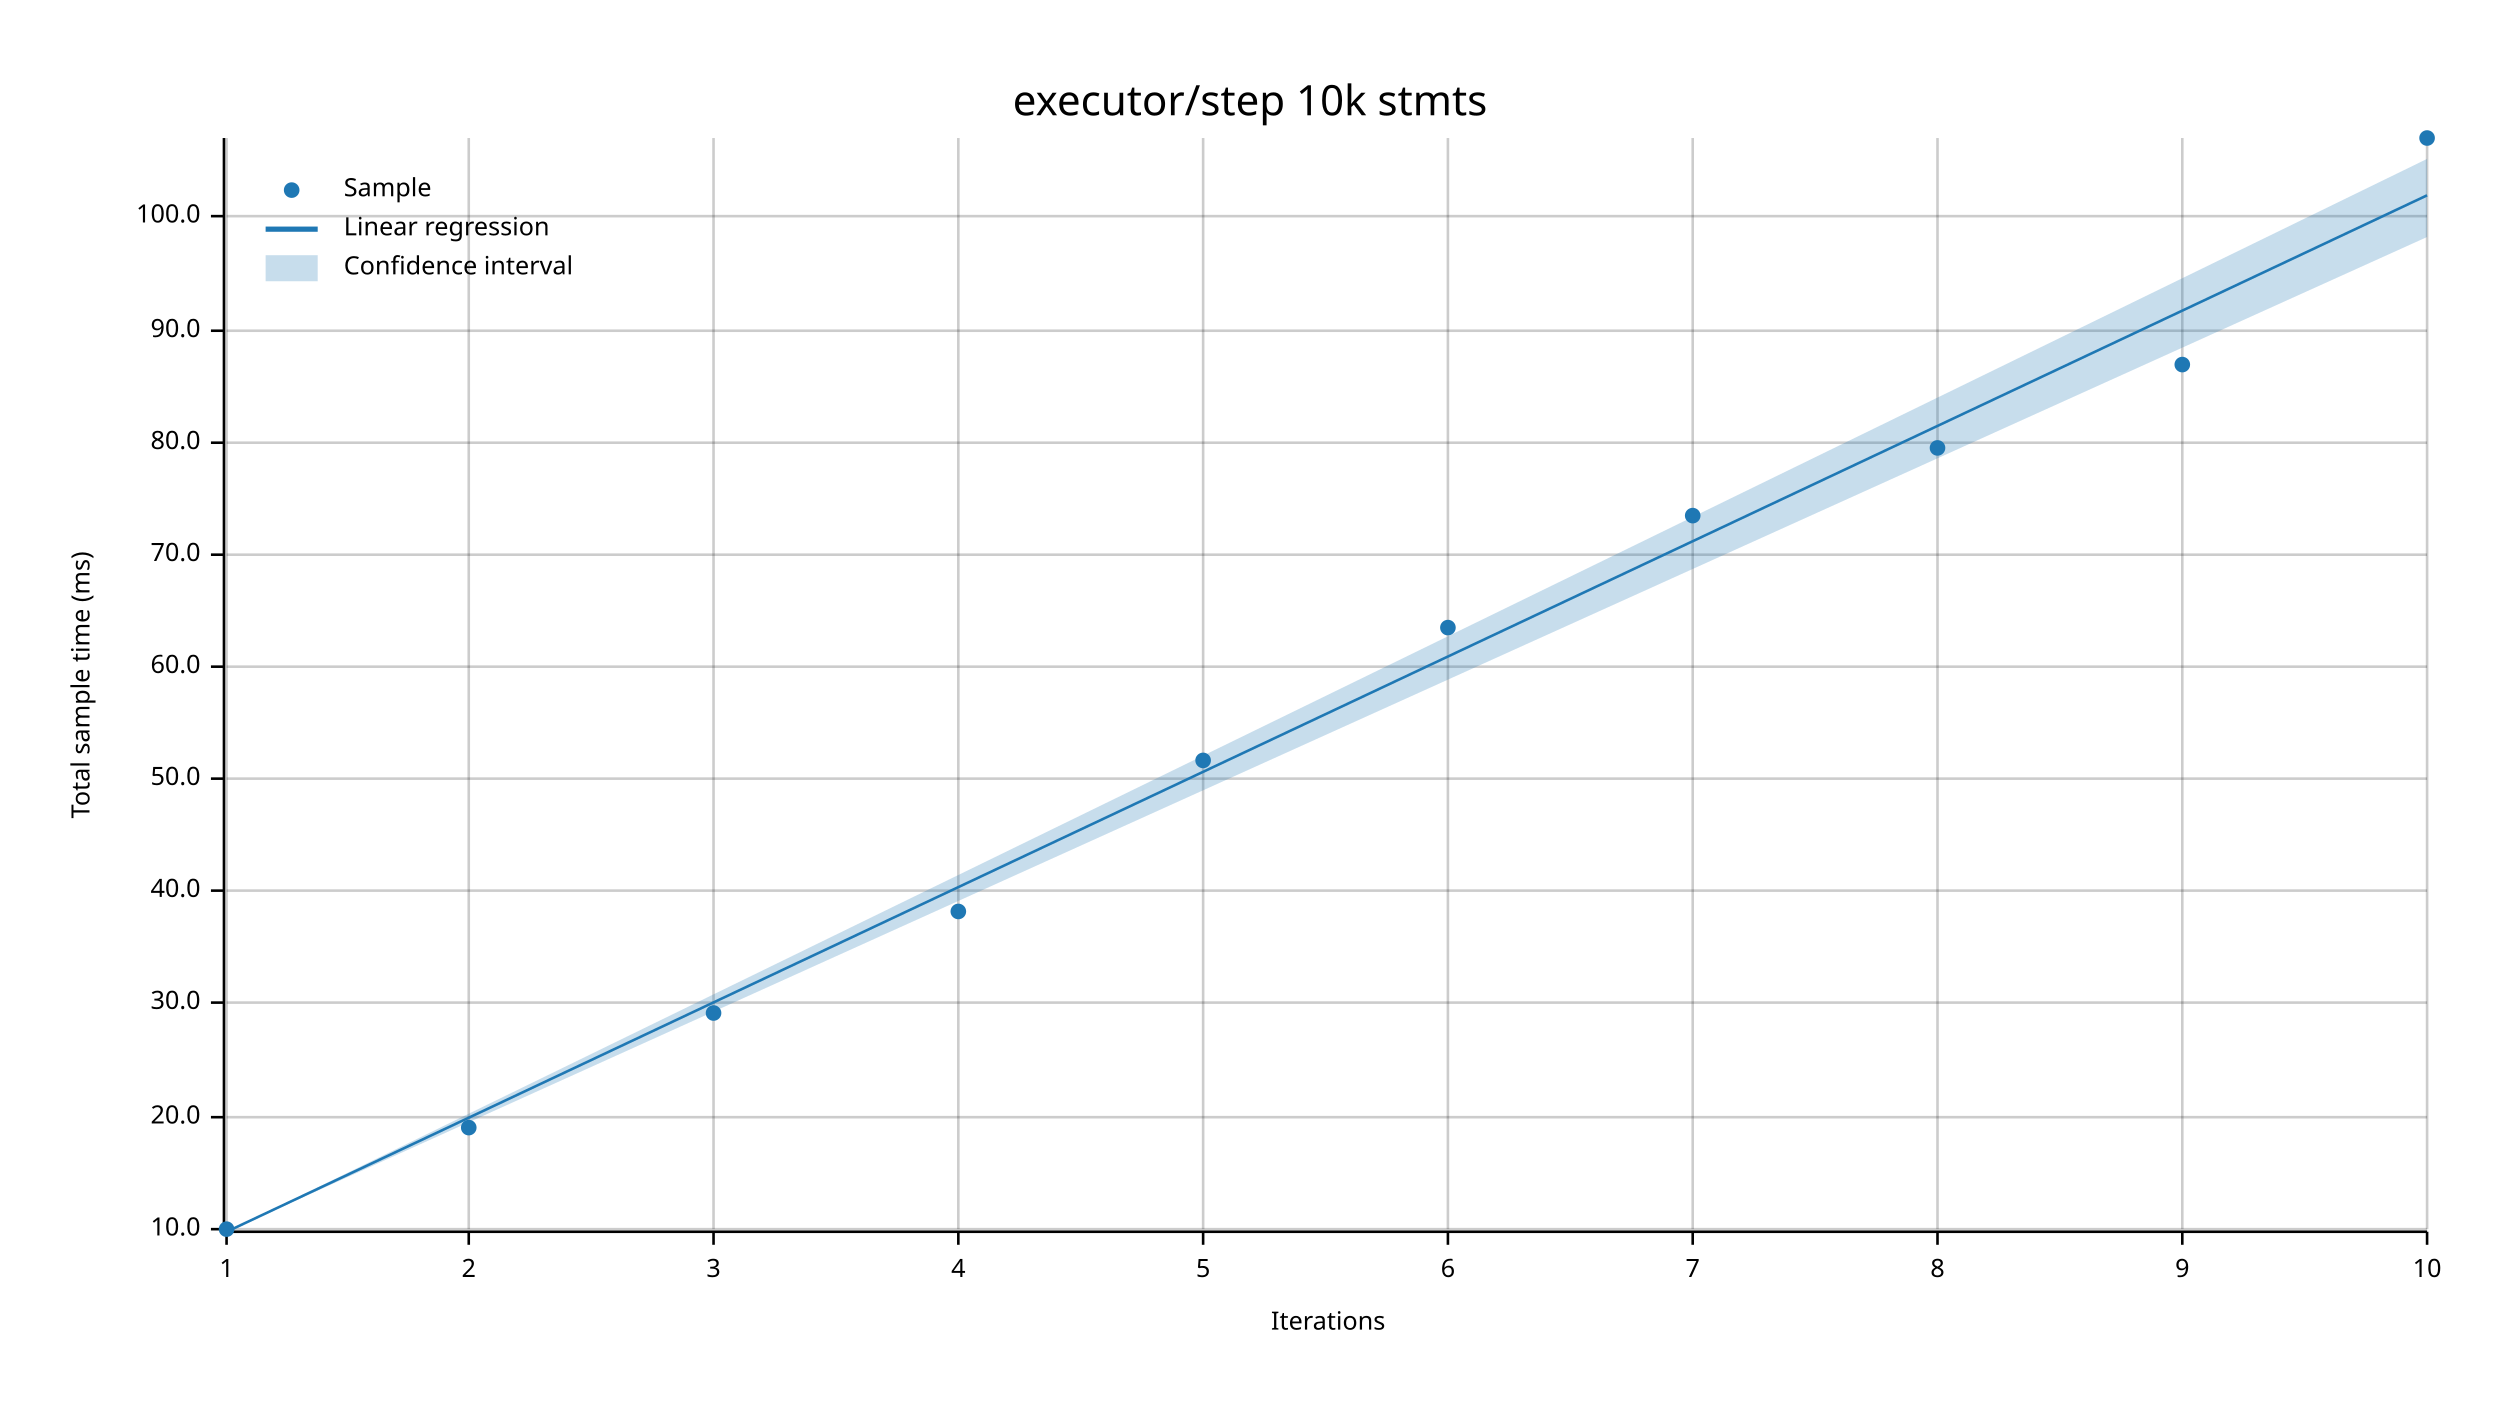
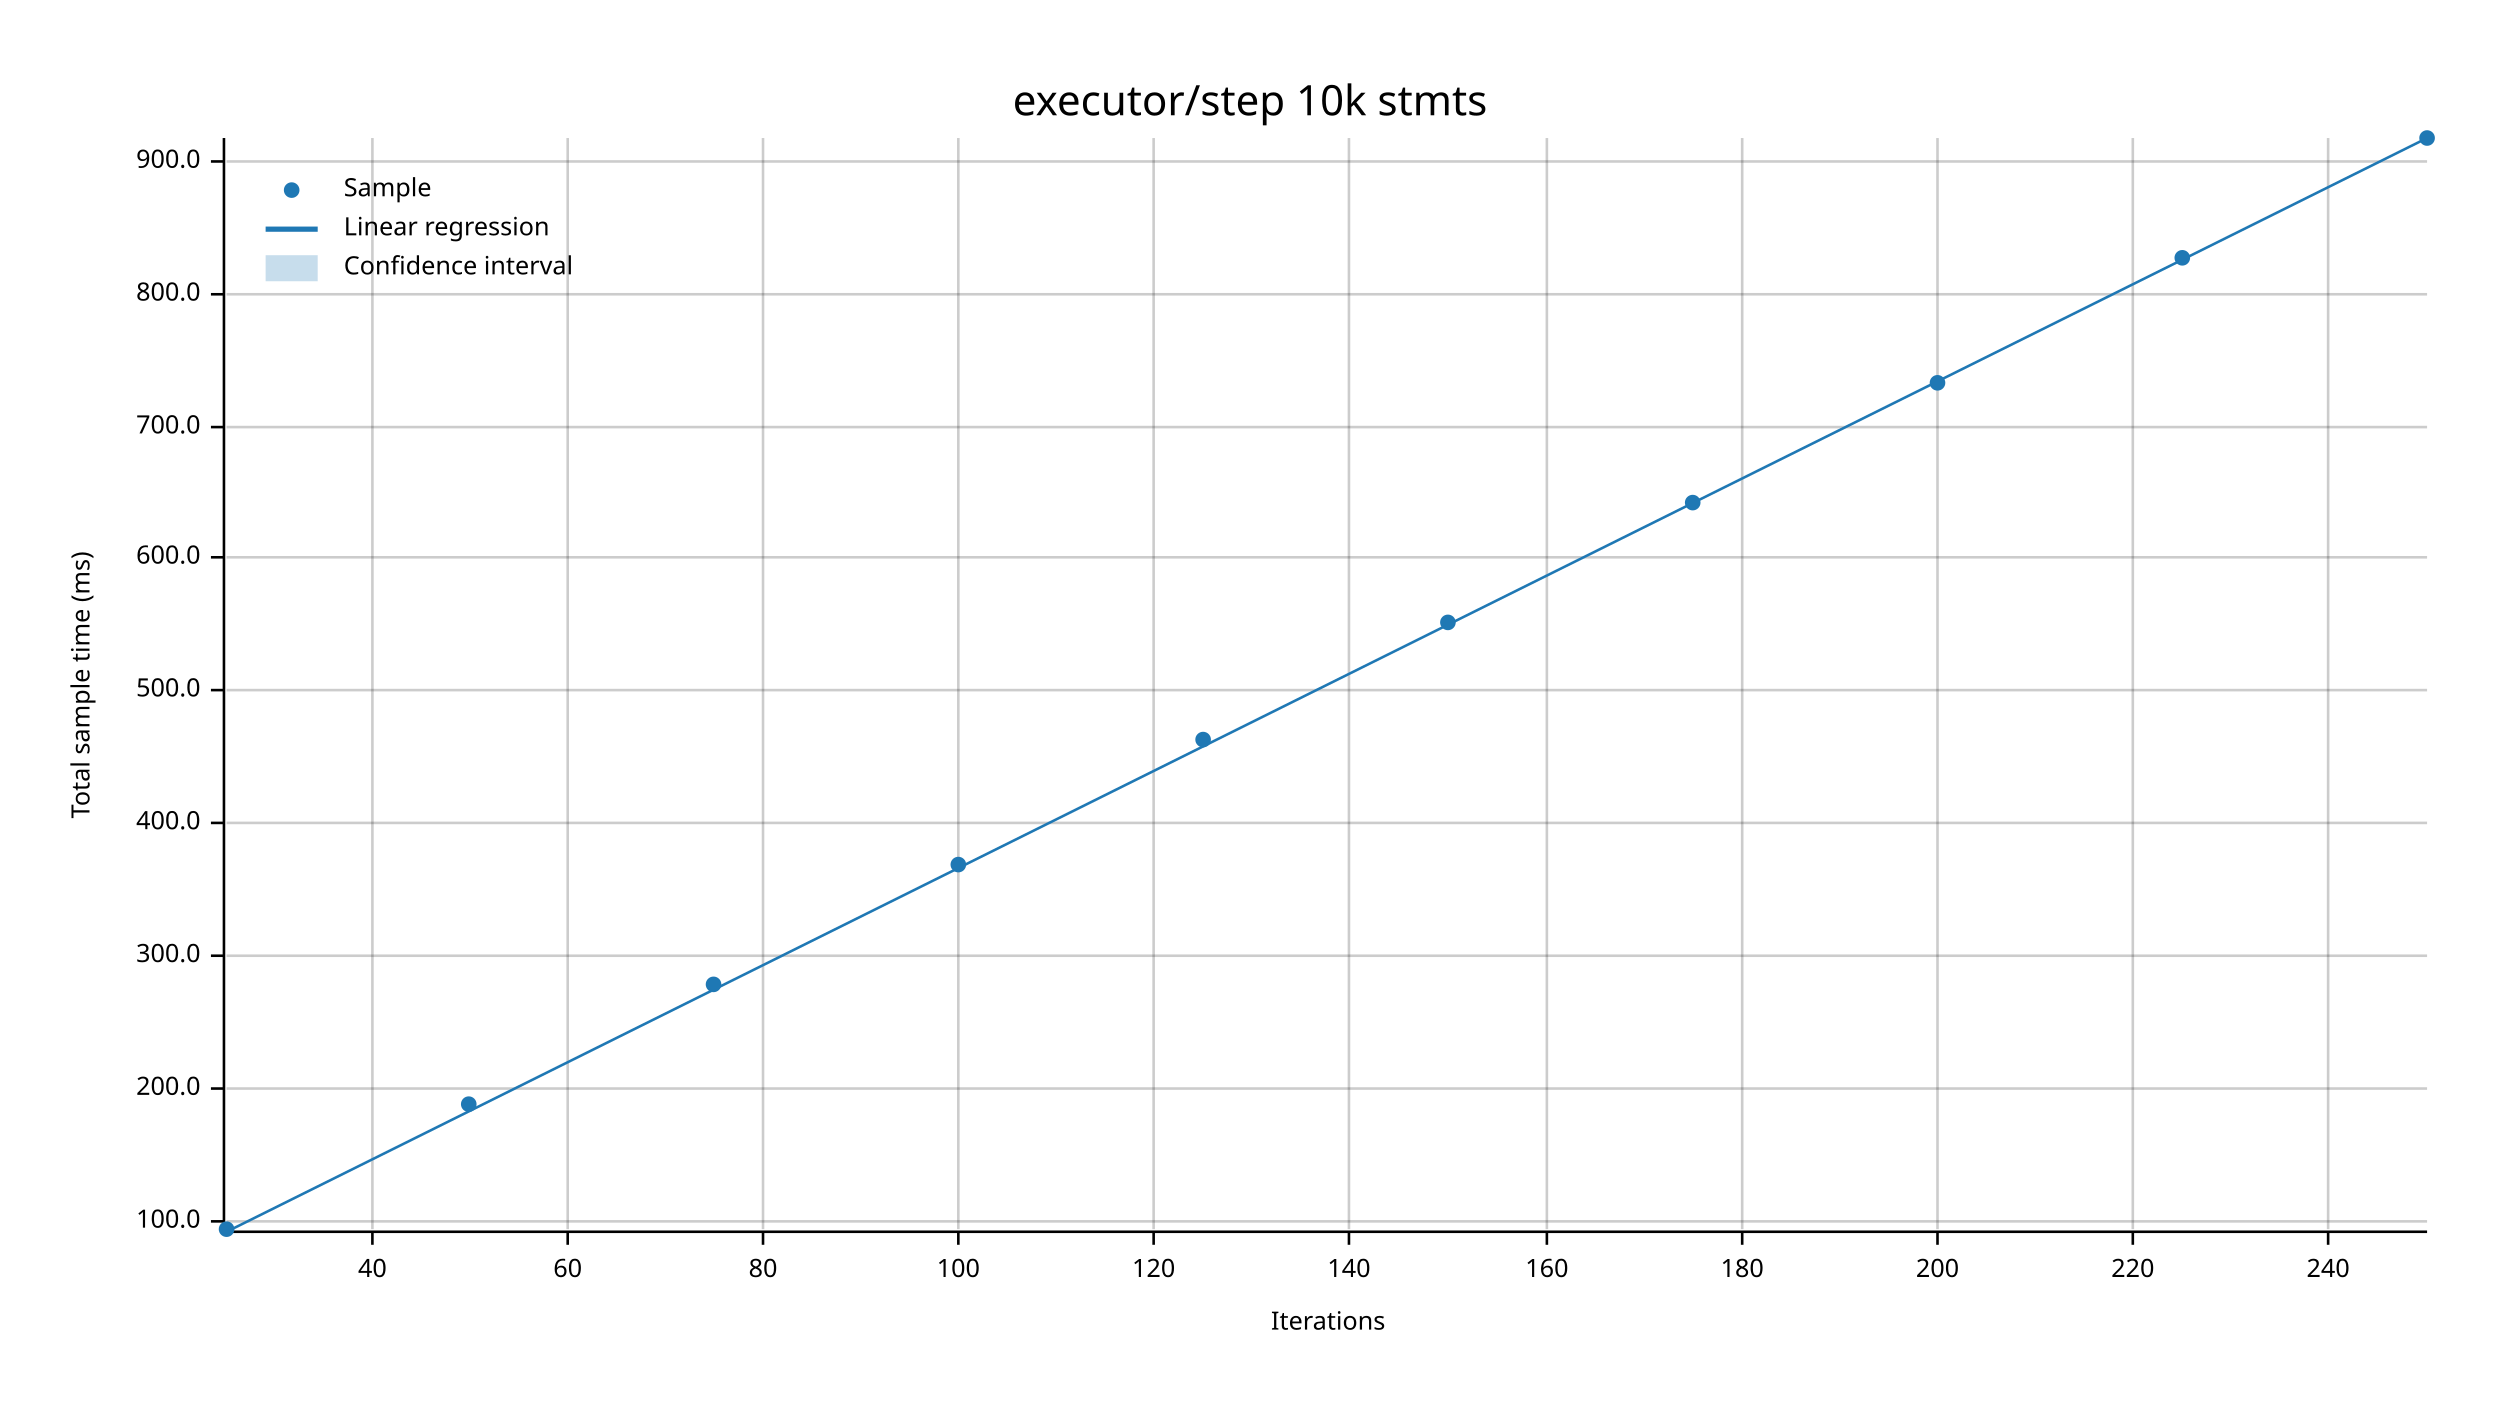
<svg xmlns="http://www.w3.org/2000/svg" width="960" height="540" viewBox="0 0 960 540">
  <text x="480" y="32" dy="0.76em" text-anchor="middle" font-family="sans-serif" font-size="16.129" opacity="1" fill="#000000">
executor/step 10k stmts
</text>
  <text x="27" y="263" dy="0.76em" text-anchor="middle" font-family="sans-serif" font-size="9.677" opacity="1" fill="#000000" transform="rotate(270, 27, 263)">
Total sample time (ms)
</text>
  <text x="510" y="513" dy="-0.5ex" text-anchor="middle" font-family="sans-serif" font-size="9.677" opacity="1" fill="#000000">
Iterations
</text>
-   <line opacity="0.2" stroke="#000000" stroke-width="1" x1="87" y1="472" x2="87" y2="53" />
-   <line opacity="0.2" stroke="#000000" stroke-width="1" x1="180" y1="472" x2="180" y2="53" />
-   <line opacity="0.2" stroke="#000000" stroke-width="1" x1="274" y1="472" x2="274" y2="53" />
+   <line opacity="0.2" stroke="#000000" stroke-width="1" x1="143" y1="472" x2="143" y2="53" />
+   <line opacity="0.2" stroke="#000000" stroke-width="1" x1="218" y1="472" x2="218" y2="53" />
+   <line opacity="0.2" stroke="#000000" stroke-width="1" x1="293" y1="472" x2="293" y2="53" />
  <line opacity="0.2" stroke="#000000" stroke-width="1" x1="368" y1="472" x2="368" y2="53" />
-   <line opacity="0.2" stroke="#000000" stroke-width="1" x1="462" y1="472" x2="462" y2="53" />
-   <line opacity="0.2" stroke="#000000" stroke-width="1" x1="556" y1="472" x2="556" y2="53" />
-   <line opacity="0.2" stroke="#000000" stroke-width="1" x1="650" y1="472" x2="650" y2="53" />
+   <line opacity="0.2" stroke="#000000" stroke-width="1" x1="443" y1="472" x2="443" y2="53" />
+   <line opacity="0.2" stroke="#000000" stroke-width="1" x1="518" y1="472" x2="518" y2="53" />
+   <line opacity="0.2" stroke="#000000" stroke-width="1" x1="594" y1="472" x2="594" y2="53" />
+   <line opacity="0.2" stroke="#000000" stroke-width="1" x1="669" y1="472" x2="669" y2="53" />
  <line opacity="0.2" stroke="#000000" stroke-width="1" x1="744" y1="472" x2="744" y2="53" />
-   <line opacity="0.2" stroke="#000000" stroke-width="1" x1="838" y1="472" x2="838" y2="53" />
-   <line opacity="0.2" stroke="#000000" stroke-width="1" x1="932" y1="472" x2="932" y2="53" />
-   <line opacity="0.2" stroke="#000000" stroke-width="1" x1="87" y1="472" x2="932" y2="472" />
-   <line opacity="0.2" stroke="#000000" stroke-width="1" x1="87" y1="429" x2="932" y2="429" />
-   <line opacity="0.2" stroke="#000000" stroke-width="1" x1="87" y1="385" x2="932" y2="385" />
-   <line opacity="0.2" stroke="#000000" stroke-width="1" x1="87" y1="342" x2="932" y2="342" />
-   <line opacity="0.2" stroke="#000000" stroke-width="1" x1="87" y1="299" x2="932" y2="299" />
-   <line opacity="0.2" stroke="#000000" stroke-width="1" x1="87" y1="256" x2="932" y2="256" />
-   <line opacity="0.2" stroke="#000000" stroke-width="1" x1="87" y1="213" x2="932" y2="213" />
-   <line opacity="0.2" stroke="#000000" stroke-width="1" x1="87" y1="170" x2="932" y2="170" />
-   <line opacity="0.2" stroke="#000000" stroke-width="1" x1="87" y1="127" x2="932" y2="127" />
-   <line opacity="0.2" stroke="#000000" stroke-width="1" x1="87" y1="83" x2="932" y2="83" />
+   <line opacity="0.2" stroke="#000000" stroke-width="1" x1="819" y1="472" x2="819" y2="53" />
+   <line opacity="0.2" stroke="#000000" stroke-width="1" x1="894" y1="472" x2="894" y2="53" />
+   <line opacity="0.2" stroke="#000000" stroke-width="1" x1="87" y1="469" x2="932" y2="469" />
+   <line opacity="0.2" stroke="#000000" stroke-width="1" x1="87" y1="418" x2="932" y2="418" />
+   <line opacity="0.2" stroke="#000000" stroke-width="1" x1="87" y1="367" x2="932" y2="367" />
+   <line opacity="0.2" stroke="#000000" stroke-width="1" x1="87" y1="316" x2="932" y2="316" />
+   <line opacity="0.2" stroke="#000000" stroke-width="1" x1="87" y1="265" x2="932" y2="265" />
+   <line opacity="0.2" stroke="#000000" stroke-width="1" x1="87" y1="214" x2="932" y2="214" />
+   <line opacity="0.2" stroke="#000000" stroke-width="1" x1="87" y1="164" x2="932" y2="164" />
+   <line opacity="0.2" stroke="#000000" stroke-width="1" x1="87" y1="113" x2="932" y2="113" />
+   <line opacity="0.2" stroke="#000000" stroke-width="1" x1="87" y1="62" x2="932" y2="62" />
  <polyline fill="none" opacity="1" stroke="#000000" stroke-width="1" points="86,53 86,472 " />
-   <text x="77" y="472" dy="0.5ex" text-anchor="end" font-family="sans-serif" font-size="9.677" opacity="1" fill="#000000">
- 10.0
- </text>
-   <polyline fill="none" opacity="1" stroke="#000000" stroke-width="1" points="81,472 86,472 " />
-   <text x="77" y="429" dy="0.5ex" text-anchor="end" font-family="sans-serif" font-size="9.677" opacity="1" fill="#000000">
- 20.0
- </text>
-   <polyline fill="none" opacity="1" stroke="#000000" stroke-width="1" points="81,429 86,429 " />
-   <text x="77" y="385" dy="0.5ex" text-anchor="end" font-family="sans-serif" font-size="9.677" opacity="1" fill="#000000">
- 30.0
- </text>
-   <polyline fill="none" opacity="1" stroke="#000000" stroke-width="1" points="81,385 86,385 " />
-   <text x="77" y="342" dy="0.5ex" text-anchor="end" font-family="sans-serif" font-size="9.677" opacity="1" fill="#000000">
- 40.0
- </text>
-   <polyline fill="none" opacity="1" stroke="#000000" stroke-width="1" points="81,342 86,342 " />
-   <text x="77" y="299" dy="0.5ex" text-anchor="end" font-family="sans-serif" font-size="9.677" opacity="1" fill="#000000">
- 50.0
- </text>
-   <polyline fill="none" opacity="1" stroke="#000000" stroke-width="1" points="81,299 86,299 " />
-   <text x="77" y="256" dy="0.5ex" text-anchor="end" font-family="sans-serif" font-size="9.677" opacity="1" fill="#000000">
- 60.0
- </text>
-   <polyline fill="none" opacity="1" stroke="#000000" stroke-width="1" points="81,256 86,256 " />
-   <text x="77" y="213" dy="0.5ex" text-anchor="end" font-family="sans-serif" font-size="9.677" opacity="1" fill="#000000">
- 70.0
- </text>
-   <polyline fill="none" opacity="1" stroke="#000000" stroke-width="1" points="81,213 86,213 " />
-   <text x="77" y="170" dy="0.5ex" text-anchor="end" font-family="sans-serif" font-size="9.677" opacity="1" fill="#000000">
- 80.0
- </text>
-   <polyline fill="none" opacity="1" stroke="#000000" stroke-width="1" points="81,170 86,170 " />
-   <text x="77" y="127" dy="0.5ex" text-anchor="end" font-family="sans-serif" font-size="9.677" opacity="1" fill="#000000">
- 90.0
- </text>
-   <polyline fill="none" opacity="1" stroke="#000000" stroke-width="1" points="81,127 86,127 " />
-   <text x="77" y="83" dy="0.5ex" text-anchor="end" font-family="sans-serif" font-size="9.677" opacity="1" fill="#000000">
+   <text x="77" y="469" dy="0.5ex" text-anchor="end" font-family="sans-serif" font-size="9.677" opacity="1" fill="#000000">
100.0
</text>
-   <polyline fill="none" opacity="1" stroke="#000000" stroke-width="1" points="81,83 86,83 " />
+   <polyline fill="none" opacity="1" stroke="#000000" stroke-width="1" points="81,469 86,469 " />
+   <text x="77" y="418" dy="0.5ex" text-anchor="end" font-family="sans-serif" font-size="9.677" opacity="1" fill="#000000">
+ 200.0
+ </text>
+   <polyline fill="none" opacity="1" stroke="#000000" stroke-width="1" points="81,418 86,418 " />
+   <text x="77" y="367" dy="0.5ex" text-anchor="end" font-family="sans-serif" font-size="9.677" opacity="1" fill="#000000">
+ 300.0
+ </text>
+   <polyline fill="none" opacity="1" stroke="#000000" stroke-width="1" points="81,367 86,367 " />
+   <text x="77" y="316" dy="0.5ex" text-anchor="end" font-family="sans-serif" font-size="9.677" opacity="1" fill="#000000">
+ 400.0
+ </text>
+   <polyline fill="none" opacity="1" stroke="#000000" stroke-width="1" points="81,316 86,316 " />
+   <text x="77" y="265" dy="0.5ex" text-anchor="end" font-family="sans-serif" font-size="9.677" opacity="1" fill="#000000">
+ 500.0
+ </text>
+   <polyline fill="none" opacity="1" stroke="#000000" stroke-width="1" points="81,265 86,265 " />
+   <text x="77" y="214" dy="0.5ex" text-anchor="end" font-family="sans-serif" font-size="9.677" opacity="1" fill="#000000">
+ 600.0
+ </text>
+   <polyline fill="none" opacity="1" stroke="#000000" stroke-width="1" points="81,214 86,214 " />
+   <text x="77" y="164" dy="0.5ex" text-anchor="end" font-family="sans-serif" font-size="9.677" opacity="1" fill="#000000">
+ 700.0
+ </text>
+   <polyline fill="none" opacity="1" stroke="#000000" stroke-width="1" points="81,164 86,164 " />
+   <text x="77" y="113" dy="0.5ex" text-anchor="end" font-family="sans-serif" font-size="9.677" opacity="1" fill="#000000">
+ 800.0
+ </text>
+   <polyline fill="none" opacity="1" stroke="#000000" stroke-width="1" points="81,113 86,113 " />
+   <text x="77" y="62" dy="0.5ex" text-anchor="end" font-family="sans-serif" font-size="9.677" opacity="1" fill="#000000">
+ 900.0
+ </text>
+   <polyline fill="none" opacity="1" stroke="#000000" stroke-width="1" points="81,62 86,62 " />
  <polyline fill="none" opacity="1" stroke="#000000" stroke-width="1" points="87,473 932,473 " />
-   <text x="87" y="483" dy="0.76em" text-anchor="middle" font-family="sans-serif" font-size="9.677" opacity="1" fill="#000000">
- 1
+   <text x="143" y="483" dy="0.76em" text-anchor="middle" font-family="sans-serif" font-size="9.677" opacity="1" fill="#000000">
+ 40
</text>
-   <polyline fill="none" opacity="1" stroke="#000000" stroke-width="1" points="87,473 87,478 " />
-   <text x="180" y="483" dy="0.76em" text-anchor="middle" font-family="sans-serif" font-size="9.677" opacity="1" fill="#000000">
- 2
+   <polyline fill="none" opacity="1" stroke="#000000" stroke-width="1" points="143,473 143,478 " />
+   <text x="218" y="483" dy="0.76em" text-anchor="middle" font-family="sans-serif" font-size="9.677" opacity="1" fill="#000000">
+ 60
</text>
-   <polyline fill="none" opacity="1" stroke="#000000" stroke-width="1" points="180,473 180,478 " />
-   <text x="274" y="483" dy="0.76em" text-anchor="middle" font-family="sans-serif" font-size="9.677" opacity="1" fill="#000000">
- 3
+   <polyline fill="none" opacity="1" stroke="#000000" stroke-width="1" points="218,473 218,478 " />
+   <text x="293" y="483" dy="0.76em" text-anchor="middle" font-family="sans-serif" font-size="9.677" opacity="1" fill="#000000">
+ 80
</text>
-   <polyline fill="none" opacity="1" stroke="#000000" stroke-width="1" points="274,473 274,478 " />
+   <polyline fill="none" opacity="1" stroke="#000000" stroke-width="1" points="293,473 293,478 " />
  <text x="368" y="483" dy="0.76em" text-anchor="middle" font-family="sans-serif" font-size="9.677" opacity="1" fill="#000000">
- 4
+ 100
</text>
  <polyline fill="none" opacity="1" stroke="#000000" stroke-width="1" points="368,473 368,478 " />
-   <text x="462" y="483" dy="0.76em" text-anchor="middle" font-family="sans-serif" font-size="9.677" opacity="1" fill="#000000">
- 5
+   <text x="443" y="483" dy="0.76em" text-anchor="middle" font-family="sans-serif" font-size="9.677" opacity="1" fill="#000000">
+ 120
</text>
-   <polyline fill="none" opacity="1" stroke="#000000" stroke-width="1" points="462,473 462,478 " />
-   <text x="556" y="483" dy="0.76em" text-anchor="middle" font-family="sans-serif" font-size="9.677" opacity="1" fill="#000000">
- 6
+   <polyline fill="none" opacity="1" stroke="#000000" stroke-width="1" points="443,473 443,478 " />
+   <text x="518" y="483" dy="0.76em" text-anchor="middle" font-family="sans-serif" font-size="9.677" opacity="1" fill="#000000">
+ 140
</text>
-   <polyline fill="none" opacity="1" stroke="#000000" stroke-width="1" points="556,473 556,478 " />
-   <text x="650" y="483" dy="0.76em" text-anchor="middle" font-family="sans-serif" font-size="9.677" opacity="1" fill="#000000">
- 7
+   <polyline fill="none" opacity="1" stroke="#000000" stroke-width="1" points="518,473 518,478 " />
+   <text x="594" y="483" dy="0.76em" text-anchor="middle" font-family="sans-serif" font-size="9.677" opacity="1" fill="#000000">
+ 160
</text>
-   <polyline fill="none" opacity="1" stroke="#000000" stroke-width="1" points="650,473 650,478 " />
+   <polyline fill="none" opacity="1" stroke="#000000" stroke-width="1" points="594,473 594,478 " />
+   <text x="669" y="483" dy="0.76em" text-anchor="middle" font-family="sans-serif" font-size="9.677" opacity="1" fill="#000000">
+ 180
+ </text>
+   <polyline fill="none" opacity="1" stroke="#000000" stroke-width="1" points="669,473 669,478 " />
  <text x="744" y="483" dy="0.76em" text-anchor="middle" font-family="sans-serif" font-size="9.677" opacity="1" fill="#000000">
- 8
+ 200
</text>
  <polyline fill="none" opacity="1" stroke="#000000" stroke-width="1" points="744,473 744,478 " />
-   <text x="838" y="483" dy="0.76em" text-anchor="middle" font-family="sans-serif" font-size="9.677" opacity="1" fill="#000000">
- 9
+   <text x="819" y="483" dy="0.76em" text-anchor="middle" font-family="sans-serif" font-size="9.677" opacity="1" fill="#000000">
+ 220
</text>
-   <polyline fill="none" opacity="1" stroke="#000000" stroke-width="1" points="838,473 838,478 " />
-   <text x="932" y="483" dy="0.76em" text-anchor="middle" font-family="sans-serif" font-size="9.677" opacity="1" fill="#000000">
- 10
+   <polyline fill="none" opacity="1" stroke="#000000" stroke-width="1" points="819,473 819,478 " />
+   <text x="894" y="483" dy="0.76em" text-anchor="middle" font-family="sans-serif" font-size="9.677" opacity="1" fill="#000000">
+ 240
</text>
-   <polyline fill="none" opacity="1" stroke="#000000" stroke-width="1" points="932,473 932,478 " />
+   <polyline fill="none" opacity="1" stroke="#000000" stroke-width="1" points="894,473 894,478 " />
  <circle cx="87" cy="472" r="3" opacity="1" fill="#1F78B4" stroke="none" stroke-width="1" />
-   <circle cx="180" cy="433" r="3" opacity="1" fill="#1F78B4" stroke="none" stroke-width="1" />
-   <circle cx="274" cy="389" r="3" opacity="1" fill="#1F78B4" stroke="none" stroke-width="1" />
-   <circle cx="368" cy="350" r="3" opacity="1" fill="#1F78B4" stroke="none" stroke-width="1" />
-   <circle cx="462" cy="292" r="3" opacity="1" fill="#1F78B4" stroke="none" stroke-width="1" />
-   <circle cx="556" cy="241" r="3" opacity="1" fill="#1F78B4" stroke="none" stroke-width="1" />
-   <circle cx="650" cy="198" r="3" opacity="1" fill="#1F78B4" stroke="none" stroke-width="1" />
-   <circle cx="744" cy="172" r="3" opacity="1" fill="#1F78B4" stroke="none" stroke-width="1" />
-   <circle cx="838" cy="140" r="3" opacity="1" fill="#1F78B4" stroke="none" stroke-width="1" />
+   <circle cx="180" cy="424" r="3" opacity="1" fill="#1F78B4" stroke="none" stroke-width="1" />
+   <circle cx="274" cy="378" r="3" opacity="1" fill="#1F78B4" stroke="none" stroke-width="1" />
+   <circle cx="368" cy="332" r="3" opacity="1" fill="#1F78B4" stroke="none" stroke-width="1" />
+   <circle cx="462" cy="284" r="3" opacity="1" fill="#1F78B4" stroke="none" stroke-width="1" />
+   <circle cx="556" cy="239" r="3" opacity="1" fill="#1F78B4" stroke="none" stroke-width="1" />
+   <circle cx="650" cy="193" r="3" opacity="1" fill="#1F78B4" stroke="none" stroke-width="1" />
+   <circle cx="744" cy="147" r="3" opacity="1" fill="#1F78B4" stroke="none" stroke-width="1" />
+   <circle cx="838" cy="99" r="3" opacity="1" fill="#1F78B4" stroke="none" stroke-width="1" />
  <circle cx="932" cy="53" r="3" opacity="1" fill="#1F78B4" stroke="none" stroke-width="1" />
-   <polyline fill="none" opacity="1" stroke="#1F78B4" stroke-width="1" points="87,473 932,75 " />
-   <polygon opacity="0.25" fill="#1F78B4" points="87,473 932,91 932,61 " />
+   <polyline fill="none" opacity="1" stroke="#1F78B4" stroke-width="1" points="87,473 932,53 " />
+   <polygon opacity="0.25" fill="#1F78B4" points="87,473 932,53 932,53 " />
  <text x="132" y="68" dy="0.76em" text-anchor="start" font-family="sans-serif" font-size="9.677" opacity="1" fill="#000000">
Sample
</text>
  <text x="132" y="83" dy="0.76em" text-anchor="start" font-family="sans-serif" font-size="9.677" opacity="1" fill="#000000">
Linear regression
</text>
  <text x="132" y="98" dy="0.76em" text-anchor="start" font-family="sans-serif" font-size="9.677" opacity="1" fill="#000000">
Confidence interval
</text>
  <circle cx="112" cy="73" r="3" opacity="1" fill="#1F78B4" stroke="none" stroke-width="1" />
  <polyline fill="none" opacity="1" stroke="#1F78B4" stroke-width="2" points="102,88 122,88 " />
  <rect x="102" y="98" width="20" height="10" opacity="0.25" fill="#1F78B4" stroke="none" />
</svg>
